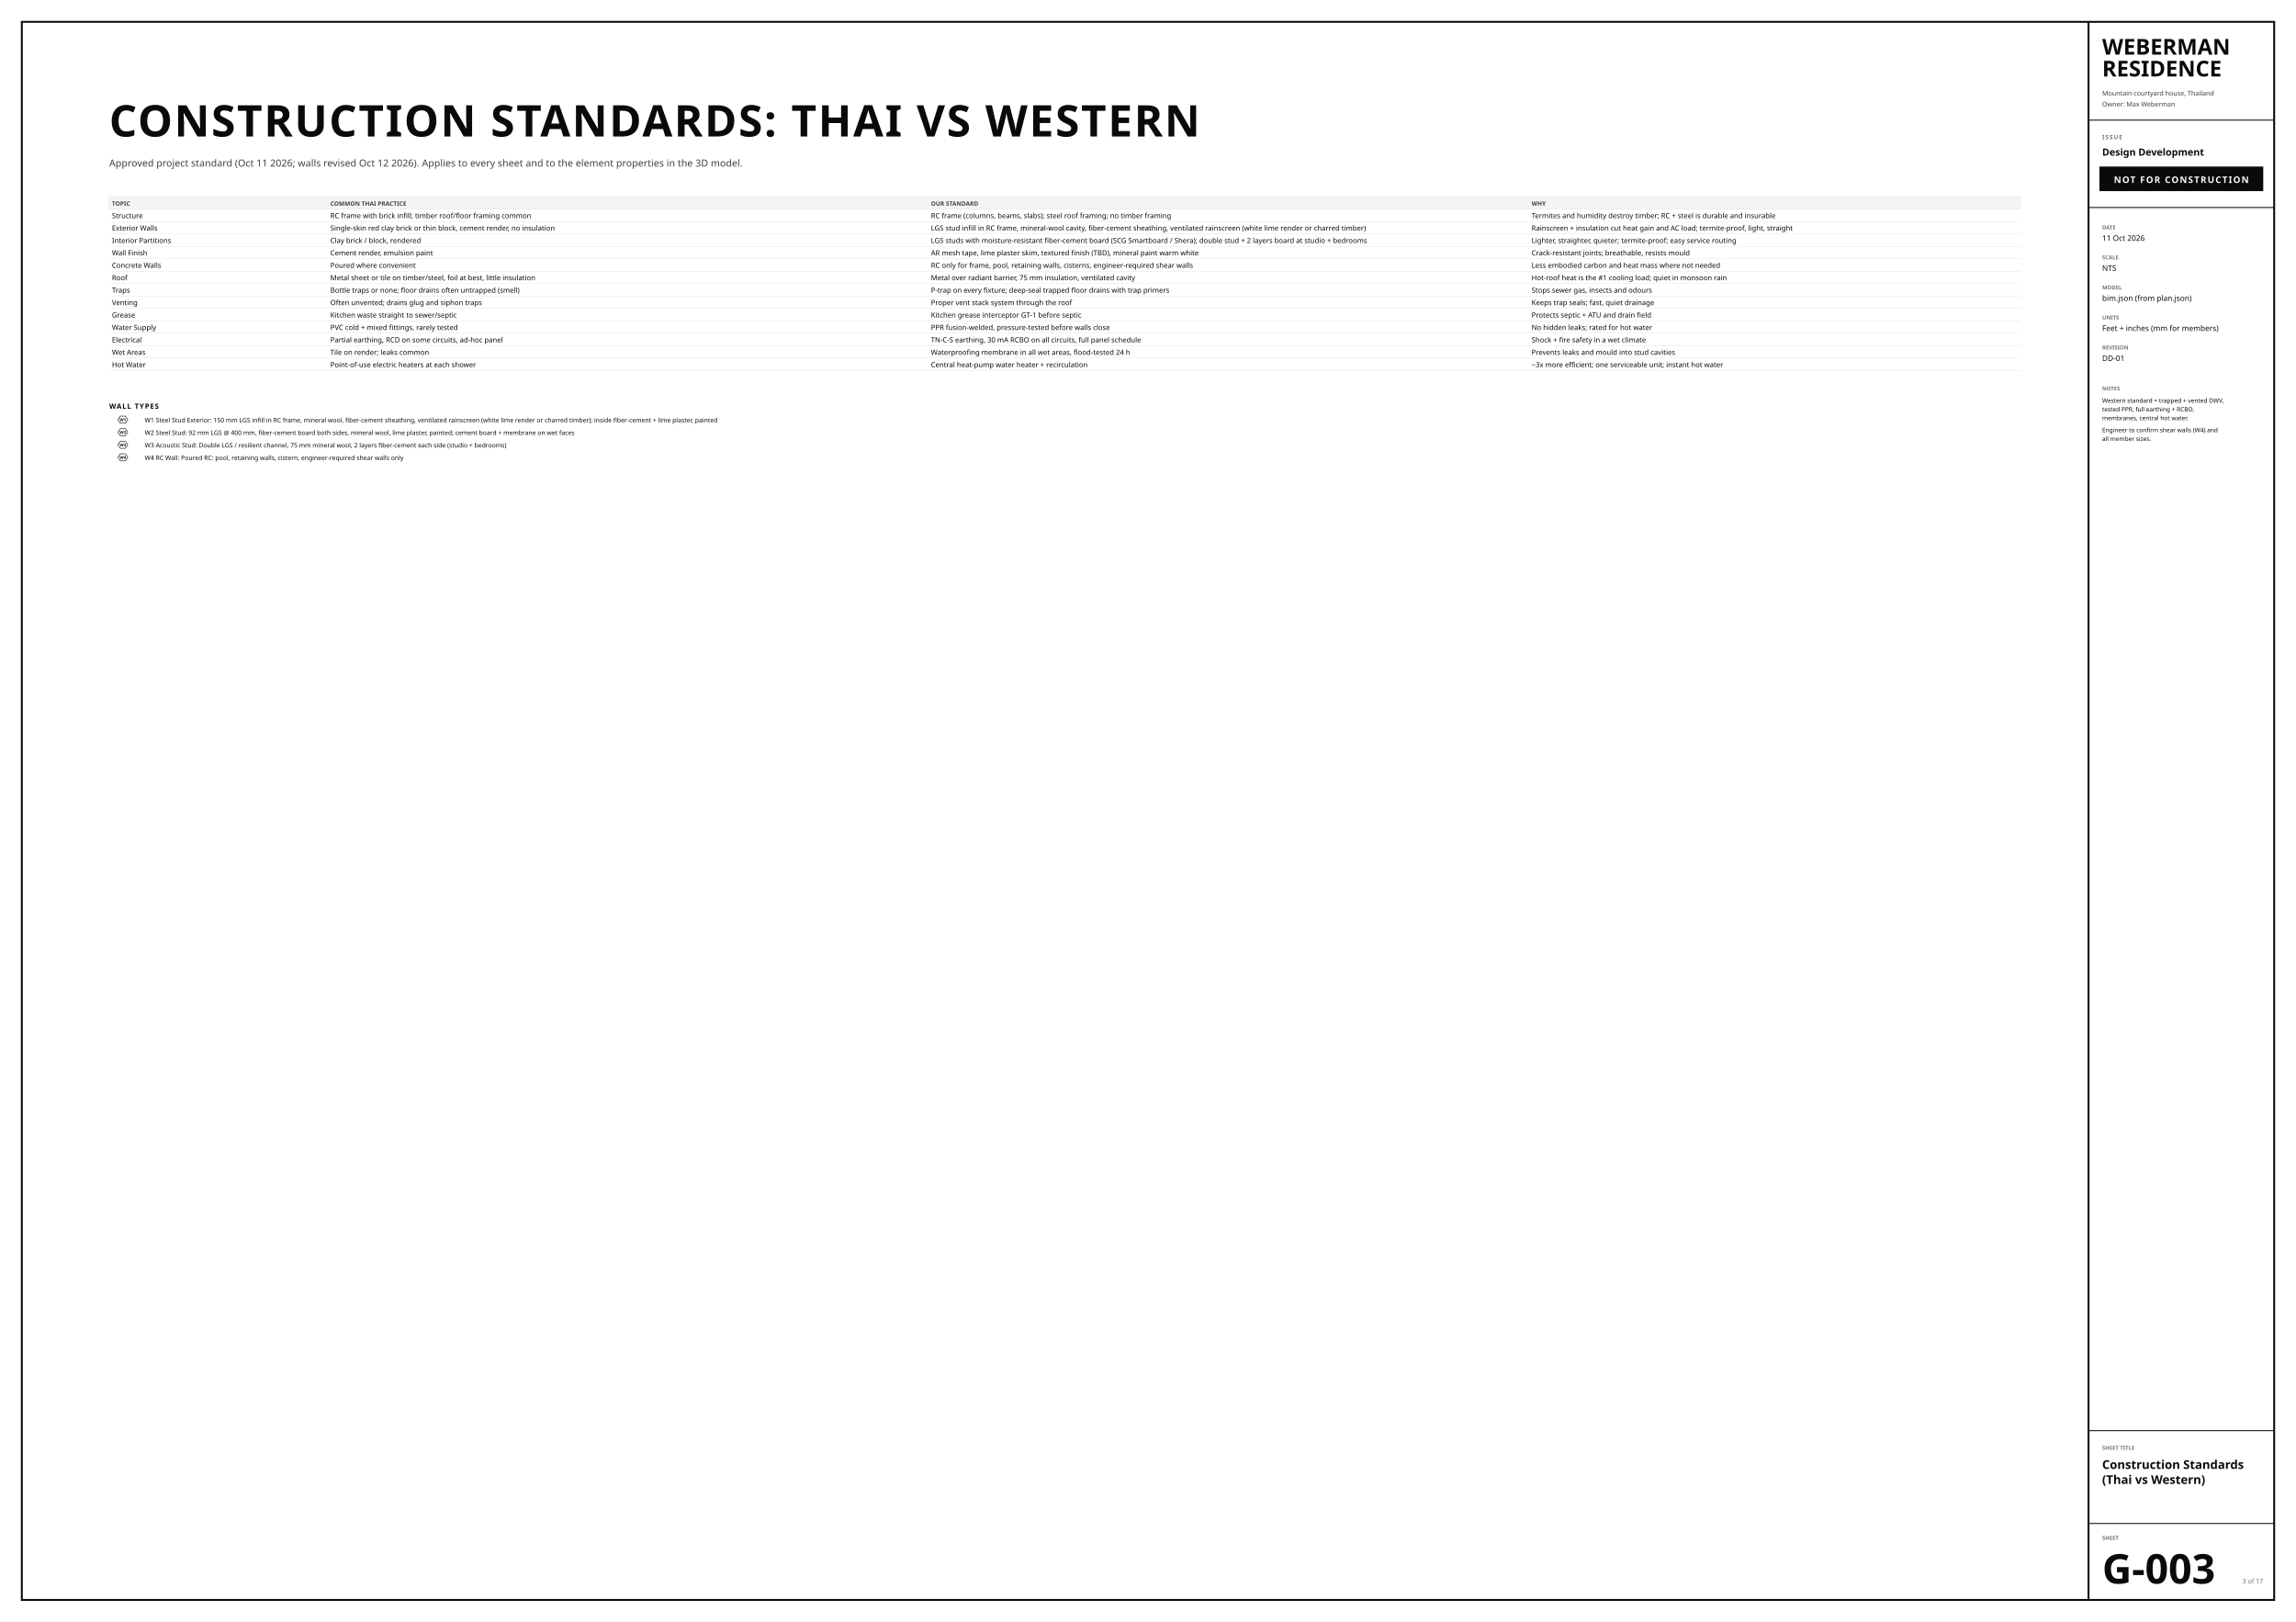
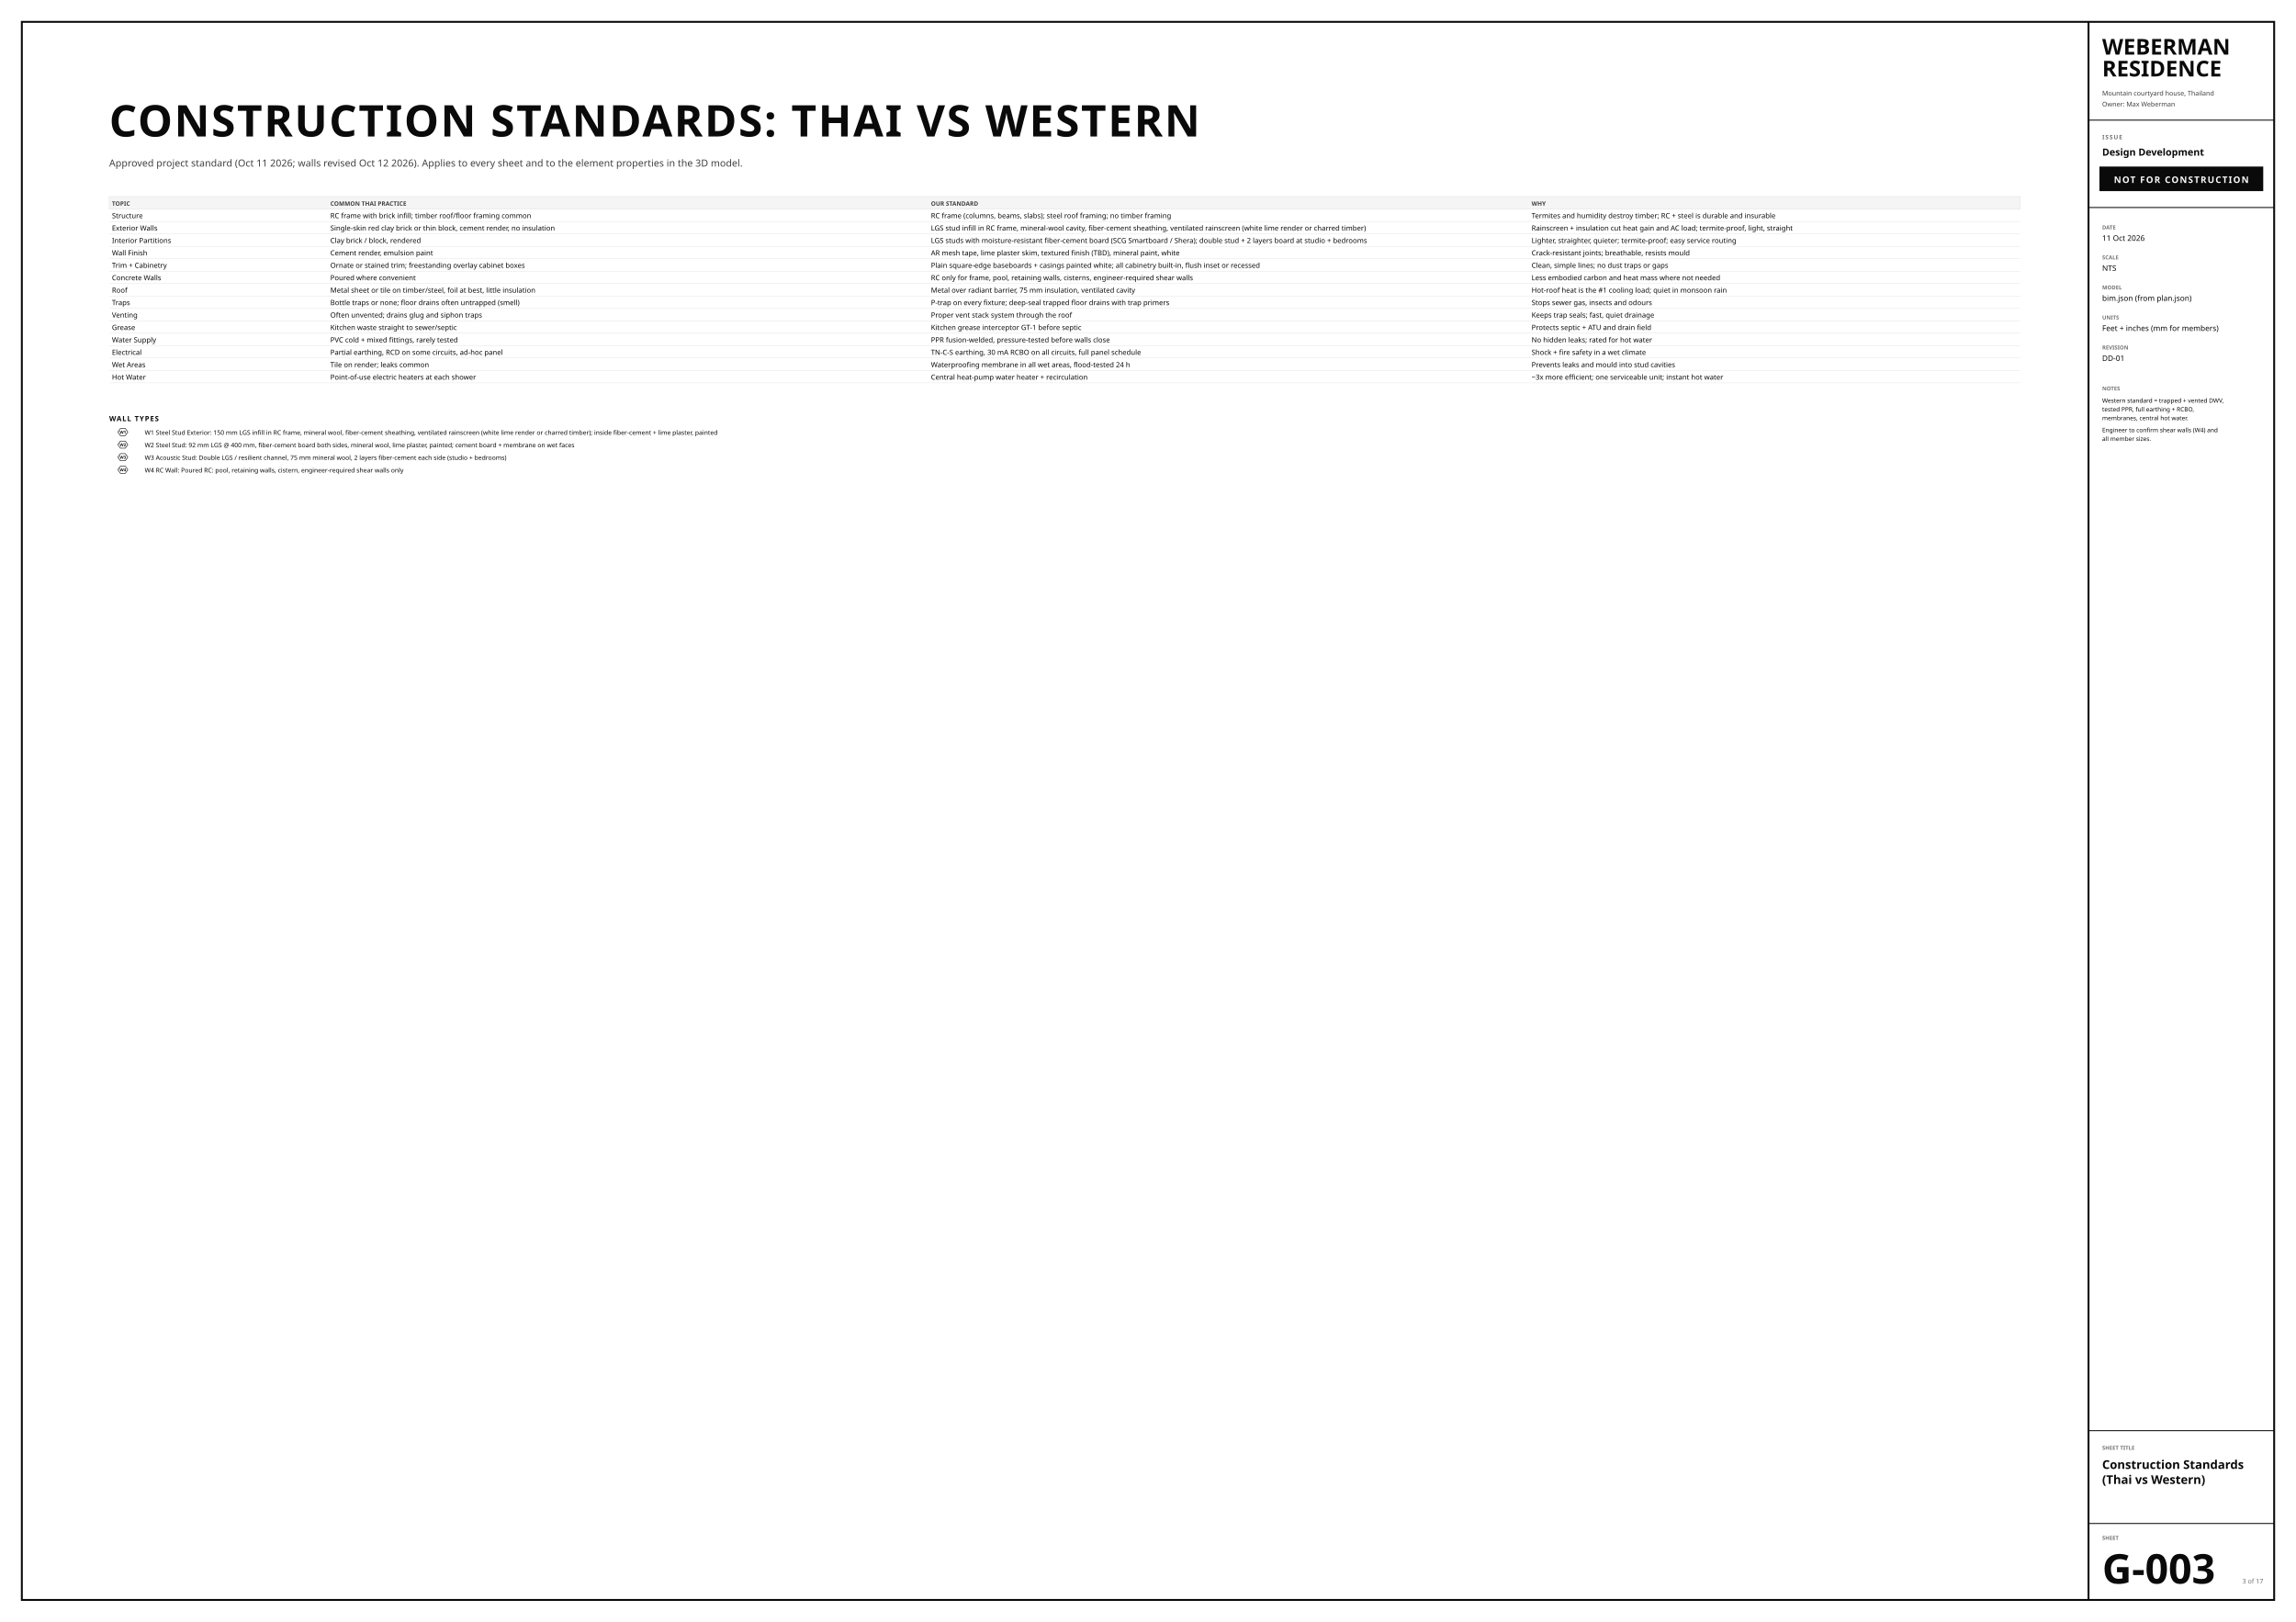
<svg xmlns="http://www.w3.org/2000/svg" width="841mm" height="594mm" viewBox="0 0 841 594">
  <rect width="841" height="594" fill="#ffffff" />
  <rect x="8.00" y="8.00" width="825.00" height="578.00" rx="0" fill="none" stroke="#0a0a0a" stroke-width="0.7" />
  <line x1="765.00" y1="8.00" x2="765.00" y2="586.00" stroke="#0a0a0a" stroke-width="0.7" stroke-linecap="butt" />
  <text x="770.00" y="20.00" font-family="Khand" font-size="8" font-weight="600" text-anchor="start" fill="#0a0a0a">WEBERMAN</text>
  <text x="770.00" y="28.00" font-family="Khand" font-size="8" font-weight="600" text-anchor="start" fill="#0a0a0a">RESIDENCE</text>
  <text x="770.00" y="35.00" font-family="Hind" font-size="2.4" font-weight="400" text-anchor="start" fill="#404040">Mountain courtyard house, Thailand</text>
  <text x="770.00" y="39.00" font-family="Hind" font-size="2.4" font-weight="400" text-anchor="start" fill="#404040">Owner: Max Weberman</text>
  <line x1="765.00" y1="44.00" x2="833.00" y2="44.00" stroke="#0a0a0a" stroke-width="0.35" stroke-linecap="butt" />
  <text x="770.00" y="51.00" font-family="Hind" font-size="2.2" font-weight="600" text-anchor="start" fill="#737373" letter-spacing="0.3">ISSUE</text>
  <text x="770.00" y="57.00" font-family="Hind" font-size="3.6" font-weight="600" text-anchor="start" fill="#0a0a0a">Design Development</text>
  <rect x="769.00" y="61.00" width="60.00" height="9.00" rx="0" fill="#0a0a0a" stroke="none" stroke-width="0.25" />
  <text x="799.00" y="67.00" font-family="Khand" font-size="3.3" font-weight="600" text-anchor="middle" fill="#fafafa" letter-spacing="0.4">NOT FOR CONSTRUCTION</text>
  <line x1="765.00" y1="76.00" x2="833.00" y2="76.00" stroke="#0a0a0a" stroke-width="0.35" stroke-linecap="butt" />
  <text x="770.00" y="84.00" font-family="Hind" font-size="2.0" font-weight="600" text-anchor="start" fill="#737373">DATE</text>
  <text x="770.00" y="88.20" font-family="Hind" font-size="2.8" font-weight="400" text-anchor="start" fill="#0a0a0a">11 Oct 2026</text>
  <text x="770.00" y="95.00" font-family="Hind" font-size="2.0" font-weight="600" text-anchor="start" fill="#737373">SCALE</text>
  <text x="770.00" y="99.20" font-family="Hind" font-size="2.8" font-weight="400" text-anchor="start" fill="#0a0a0a">NTS</text>
  <text x="770.00" y="106.00" font-family="Hind" font-size="2.0" font-weight="600" text-anchor="start" fill="#737373">MODEL</text>
  <text x="770.00" y="110.20" font-family="Hind" font-size="2.8" font-weight="400" text-anchor="start" fill="#0a0a0a">bim.json (from plan.json)</text>
  <text x="770.00" y="117.00" font-family="Hind" font-size="2.0" font-weight="600" text-anchor="start" fill="#737373">UNITS</text>
  <text x="770.00" y="121.20" font-family="Hind" font-size="2.8" font-weight="400" text-anchor="start" fill="#0a0a0a">Feet + inches (mm for members)</text>
  <text x="770.00" y="128.00" font-family="Hind" font-size="2.0" font-weight="600" text-anchor="start" fill="#737373">REVISION</text>
  <text x="770.00" y="132.20" font-family="Hind" font-size="2.8" font-weight="400" text-anchor="start" fill="#0a0a0a">DD-01</text>
  <line x1="765.00" y1="524.00" x2="833.00" y2="524.00" stroke="#0a0a0a" stroke-width="0.35" stroke-linecap="butt" />
  <text x="770.00" y="531.00" font-family="Hind" font-size="2.0" font-weight="600" text-anchor="start" fill="#737373">SHEET TITLE</text>
  <text x="770.00" y="538.00" font-family="Khand" font-size="4.4" font-weight="600" text-anchor="start" fill="#0a0a0a">Construction Standards</text>
  <text x="770.00" y="543.50" font-family="Khand" font-size="4.4" font-weight="600" text-anchor="start" fill="#0a0a0a">(Thai vs Western)</text>
  <line x1="765.00" y1="558.00" x2="833.00" y2="558.00" stroke="#0a0a0a" stroke-width="0.35" stroke-linecap="butt" />
  <text x="770.00" y="564.00" font-family="Hind" font-size="2.0" font-weight="600" text-anchor="start" fill="#737373">SHEET</text>
  <text x="770.00" y="580.00" font-family="Khand" font-size="15" font-weight="600" text-anchor="start" fill="#0a0a0a">G-003</text>
  <text x="829.00" y="580.00" font-family="Hind" font-size="2.4" font-weight="400" text-anchor="end" fill="#737373">3 of 17</text>
  <text x="40.00" y="50.00" font-family="Khand" font-size="16" font-weight="600" text-anchor="start" fill="#0a0a0a" letter-spacing="0.6">CONSTRUCTION STANDARDS: THAI VS WESTERN</text>
  <text x="40.00" y="61.00" font-family="Hind" font-size="3.6" font-weight="400" text-anchor="start" fill="#404040">Approved project standard (Oct 11 2026; walls revised Oct 12 2026). Applies to every sheet and to the element properties in the 3D model.</text>
  <rect x="40.00" y="72.00" width="700.00" height="4.55" rx="0" fill="#f5f5f5" stroke="#e5e5e5" stroke-width="0.2" />
  <text x="41.00" y="75.35" font-family="Hind" font-size="2.21" font-weight="600" text-anchor="start" fill="#404040">TOPIC</text>
  <text x="121.00" y="75.35" font-family="Hind" font-size="2.21" font-weight="600" text-anchor="start" fill="#404040">COMMON THAI PRACTICE</text>
  <text x="341.00" y="75.35" font-family="Hind" font-size="2.21" font-weight="600" text-anchor="start" fill="#404040">OUR STANDARD</text>
  <text x="561.00" y="75.35" font-family="Hind" font-size="2.21" font-weight="600" text-anchor="start" fill="#404040">WHY</text>
  <text x="41.00" y="79.90" font-family="Hind" font-size="2.6" font-weight="400" text-anchor="start" fill="#0a0a0a">Structure</text>
  <text x="121.00" y="79.90" font-family="Hind" font-size="2.6" font-weight="400" text-anchor="start" fill="#0a0a0a">RC frame with brick infill; timber roof/floor framing common</text>
  <text x="341.00" y="79.90" font-family="Hind" font-size="2.6" font-weight="400" text-anchor="start" fill="#0a0a0a">RC frame (columns, beams, slabs); steel roof framing; no timber framing</text>
  <text x="561.00" y="79.90" font-family="Hind" font-size="2.6" font-weight="400" text-anchor="start" fill="#0a0a0a">Termites and humidity destroy timber; RC + steel is durable and insurable</text>
  <line x1="40.00" y1="81.10" x2="740.00" y2="81.10" stroke="#d4d4d4" stroke-width="0.1" stroke-linecap="butt" />
  <text x="41.00" y="84.45" font-family="Hind" font-size="2.6" font-weight="400" text-anchor="start" fill="#0a0a0a">Exterior Walls</text>
  <text x="121.00" y="84.45" font-family="Hind" font-size="2.6" font-weight="400" text-anchor="start" fill="#0a0a0a">Single-skin red clay brick or thin block, cement render, no insulation</text>
  <text x="341.00" y="84.45" font-family="Hind" font-size="2.6" font-weight="400" text-anchor="start" fill="#0a0a0a">LGS stud infill in RC frame, mineral-wool cavity, fiber-cement sheathing, ventilated rainscreen (white lime render or charred timber)</text>
  <text x="561.00" y="84.45" font-family="Hind" font-size="2.6" font-weight="400" text-anchor="start" fill="#0a0a0a">Rainscreen + insulation cut heat gain and AC load; termite-proof, light, straight</text>
  <line x1="40.00" y1="85.65" x2="740.00" y2="85.65" stroke="#d4d4d4" stroke-width="0.1" stroke-linecap="butt" />
  <text x="41.00" y="89.00" font-family="Hind" font-size="2.6" font-weight="400" text-anchor="start" fill="#0a0a0a">Interior Partitions</text>
  <text x="121.00" y="89.00" font-family="Hind" font-size="2.6" font-weight="400" text-anchor="start" fill="#0a0a0a">Clay brick / block, rendered</text>
  <text x="341.00" y="89.00" font-family="Hind" font-size="2.6" font-weight="400" text-anchor="start" fill="#0a0a0a">LGS studs with moisture-resistant fiber-cement board (SCG Smartboard / Shera); double stud + 2 layers board at studio + bedrooms</text>
  <text x="561.00" y="89.00" font-family="Hind" font-size="2.6" font-weight="400" text-anchor="start" fill="#0a0a0a">Lighter, straighter, quieter; termite-proof; easy service routing</text>
  <line x1="40.00" y1="90.20" x2="740.00" y2="90.20" stroke="#d4d4d4" stroke-width="0.1" stroke-linecap="butt" />
  <text x="41.00" y="93.55" font-family="Hind" font-size="2.6" font-weight="400" text-anchor="start" fill="#0a0a0a">Wall Finish</text>
  <text x="121.00" y="93.55" font-family="Hind" font-size="2.6" font-weight="400" text-anchor="start" fill="#0a0a0a">Cement render, emulsion paint</text>
-   <text x="341.00" y="93.55" font-family="Hind" font-size="2.6" font-weight="400" text-anchor="start" fill="#0a0a0a">AR mesh tape, lime plaster skim, textured finish (TBD), mineral paint warm white</text>
+   <text x="341.00" y="93.55" font-family="Hind" font-size="2.6" font-weight="400" text-anchor="start" fill="#0a0a0a">AR mesh tape, lime plaster skim, textured finish (TBD), mineral paint, white</text>
  <text x="561.00" y="93.55" font-family="Hind" font-size="2.6" font-weight="400" text-anchor="start" fill="#0a0a0a">Crack-resistant joints; breathable, resists mould</text>
  <line x1="40.00" y1="94.75" x2="740.00" y2="94.75" stroke="#d4d4d4" stroke-width="0.1" stroke-linecap="butt" />
-   <text x="41.00" y="98.10" font-family="Hind" font-size="2.6" font-weight="400" text-anchor="start" fill="#0a0a0a">Concrete Walls</text>
-   <text x="121.00" y="98.10" font-family="Hind" font-size="2.6" font-weight="400" text-anchor="start" fill="#0a0a0a">Poured where convenient</text>
-   <text x="341.00" y="98.10" font-family="Hind" font-size="2.6" font-weight="400" text-anchor="start" fill="#0a0a0a">RC only for frame, pool, retaining walls, cisterns, engineer-required shear walls</text>
-   <text x="561.00" y="98.10" font-family="Hind" font-size="2.6" font-weight="400" text-anchor="start" fill="#0a0a0a">Less embodied carbon and heat mass where not needed</text>
+   <text x="41.00" y="98.10" font-family="Hind" font-size="2.6" font-weight="400" text-anchor="start" fill="#0a0a0a">Trim + Cabinetry</text>
+   <text x="121.00" y="98.10" font-family="Hind" font-size="2.6" font-weight="400" text-anchor="start" fill="#0a0a0a">Ornate or stained trim; freestanding overlay cabinet boxes</text>
+   <text x="341.00" y="98.10" font-family="Hind" font-size="2.6" font-weight="400" text-anchor="start" fill="#0a0a0a">Plain square-edge baseboards + casings painted white; all cabinetry built-in, flush inset or recessed</text>
+   <text x="561.00" y="98.10" font-family="Hind" font-size="2.6" font-weight="400" text-anchor="start" fill="#0a0a0a">Clean, simple lines; no dust traps or gaps</text>
  <line x1="40.00" y1="99.30" x2="740.00" y2="99.30" stroke="#d4d4d4" stroke-width="0.1" stroke-linecap="butt" />
-   <text x="41.00" y="102.65" font-family="Hind" font-size="2.6" font-weight="400" text-anchor="start" fill="#0a0a0a">Roof</text>
-   <text x="121.00" y="102.65" font-family="Hind" font-size="2.6" font-weight="400" text-anchor="start" fill="#0a0a0a">Metal sheet or tile on timber/steel, foil at best, little insulation</text>
-   <text x="341.00" y="102.65" font-family="Hind" font-size="2.6" font-weight="400" text-anchor="start" fill="#0a0a0a">Metal over radiant barrier, 75 mm insulation, ventilated cavity</text>
-   <text x="561.00" y="102.65" font-family="Hind" font-size="2.6" font-weight="400" text-anchor="start" fill="#0a0a0a">Hot-roof heat is the #1 cooling load; quiet in monsoon rain</text>
+   <text x="41.00" y="102.65" font-family="Hind" font-size="2.6" font-weight="400" text-anchor="start" fill="#0a0a0a">Concrete Walls</text>
+   <text x="121.00" y="102.65" font-family="Hind" font-size="2.6" font-weight="400" text-anchor="start" fill="#0a0a0a">Poured where convenient</text>
+   <text x="341.00" y="102.65" font-family="Hind" font-size="2.6" font-weight="400" text-anchor="start" fill="#0a0a0a">RC only for frame, pool, retaining walls, cisterns, engineer-required shear walls</text>
+   <text x="561.00" y="102.65" font-family="Hind" font-size="2.6" font-weight="400" text-anchor="start" fill="#0a0a0a">Less embodied carbon and heat mass where not needed</text>
  <line x1="40.00" y1="103.85" x2="740.00" y2="103.85" stroke="#d4d4d4" stroke-width="0.1" stroke-linecap="butt" />
-   <text x="41.00" y="107.20" font-family="Hind" font-size="2.6" font-weight="400" text-anchor="start" fill="#0a0a0a">Traps</text>
-   <text x="121.00" y="107.20" font-family="Hind" font-size="2.6" font-weight="400" text-anchor="start" fill="#0a0a0a">Bottle traps or none; floor drains often untrapped (smell)</text>
-   <text x="341.00" y="107.20" font-family="Hind" font-size="2.6" font-weight="400" text-anchor="start" fill="#0a0a0a">P-trap on every fixture; deep-seal trapped floor drains with trap primers</text>
-   <text x="561.00" y="107.20" font-family="Hind" font-size="2.6" font-weight="400" text-anchor="start" fill="#0a0a0a">Stops sewer gas, insects and odours</text>
+   <text x="41.00" y="107.20" font-family="Hind" font-size="2.6" font-weight="400" text-anchor="start" fill="#0a0a0a">Roof</text>
+   <text x="121.00" y="107.20" font-family="Hind" font-size="2.6" font-weight="400" text-anchor="start" fill="#0a0a0a">Metal sheet or tile on timber/steel, foil at best, little insulation</text>
+   <text x="341.00" y="107.20" font-family="Hind" font-size="2.6" font-weight="400" text-anchor="start" fill="#0a0a0a">Metal over radiant barrier, 75 mm insulation, ventilated cavity</text>
+   <text x="561.00" y="107.20" font-family="Hind" font-size="2.6" font-weight="400" text-anchor="start" fill="#0a0a0a">Hot-roof heat is the #1 cooling load; quiet in monsoon rain</text>
  <line x1="40.00" y1="108.40" x2="740.00" y2="108.40" stroke="#d4d4d4" stroke-width="0.1" stroke-linecap="butt" />
-   <text x="41.00" y="111.75" font-family="Hind" font-size="2.6" font-weight="400" text-anchor="start" fill="#0a0a0a">Venting</text>
-   <text x="121.00" y="111.75" font-family="Hind" font-size="2.6" font-weight="400" text-anchor="start" fill="#0a0a0a">Often unvented; drains glug and siphon traps</text>
-   <text x="341.00" y="111.75" font-family="Hind" font-size="2.6" font-weight="400" text-anchor="start" fill="#0a0a0a">Proper vent stack system through the roof</text>
-   <text x="561.00" y="111.75" font-family="Hind" font-size="2.6" font-weight="400" text-anchor="start" fill="#0a0a0a">Keeps trap seals; fast, quiet drainage</text>
+   <text x="41.00" y="111.75" font-family="Hind" font-size="2.6" font-weight="400" text-anchor="start" fill="#0a0a0a">Traps</text>
+   <text x="121.00" y="111.75" font-family="Hind" font-size="2.6" font-weight="400" text-anchor="start" fill="#0a0a0a">Bottle traps or none; floor drains often untrapped (smell)</text>
+   <text x="341.00" y="111.75" font-family="Hind" font-size="2.6" font-weight="400" text-anchor="start" fill="#0a0a0a">P-trap on every fixture; deep-seal trapped floor drains with trap primers</text>
+   <text x="561.00" y="111.75" font-family="Hind" font-size="2.6" font-weight="400" text-anchor="start" fill="#0a0a0a">Stops sewer gas, insects and odours</text>
  <line x1="40.00" y1="112.95" x2="740.00" y2="112.95" stroke="#d4d4d4" stroke-width="0.1" stroke-linecap="butt" />
-   <text x="41.00" y="116.30" font-family="Hind" font-size="2.6" font-weight="400" text-anchor="start" fill="#0a0a0a">Grease</text>
-   <text x="121.00" y="116.30" font-family="Hind" font-size="2.6" font-weight="400" text-anchor="start" fill="#0a0a0a">Kitchen waste straight to sewer/septic</text>
-   <text x="341.00" y="116.30" font-family="Hind" font-size="2.6" font-weight="400" text-anchor="start" fill="#0a0a0a">Kitchen grease interceptor GT-1 before septic</text>
-   <text x="561.00" y="116.30" font-family="Hind" font-size="2.6" font-weight="400" text-anchor="start" fill="#0a0a0a">Protects septic + ATU and drain field</text>
+   <text x="41.00" y="116.30" font-family="Hind" font-size="2.6" font-weight="400" text-anchor="start" fill="#0a0a0a">Venting</text>
+   <text x="121.00" y="116.30" font-family="Hind" font-size="2.6" font-weight="400" text-anchor="start" fill="#0a0a0a">Often unvented; drains glug and siphon traps</text>
+   <text x="341.00" y="116.30" font-family="Hind" font-size="2.6" font-weight="400" text-anchor="start" fill="#0a0a0a">Proper vent stack system through the roof</text>
+   <text x="561.00" y="116.30" font-family="Hind" font-size="2.6" font-weight="400" text-anchor="start" fill="#0a0a0a">Keeps trap seals; fast, quiet drainage</text>
  <line x1="40.00" y1="117.50" x2="740.00" y2="117.50" stroke="#d4d4d4" stroke-width="0.1" stroke-linecap="butt" />
-   <text x="41.00" y="120.85" font-family="Hind" font-size="2.6" font-weight="400" text-anchor="start" fill="#0a0a0a">Water Supply</text>
-   <text x="121.00" y="120.85" font-family="Hind" font-size="2.6" font-weight="400" text-anchor="start" fill="#0a0a0a">PVC cold + mixed fittings, rarely tested</text>
-   <text x="341.00" y="120.85" font-family="Hind" font-size="2.6" font-weight="400" text-anchor="start" fill="#0a0a0a">PPR fusion-welded, pressure-tested before walls close</text>
-   <text x="561.00" y="120.85" font-family="Hind" font-size="2.6" font-weight="400" text-anchor="start" fill="#0a0a0a">No hidden leaks; rated for hot water</text>
+   <text x="41.00" y="120.85" font-family="Hind" font-size="2.6" font-weight="400" text-anchor="start" fill="#0a0a0a">Grease</text>
+   <text x="121.00" y="120.85" font-family="Hind" font-size="2.6" font-weight="400" text-anchor="start" fill="#0a0a0a">Kitchen waste straight to sewer/septic</text>
+   <text x="341.00" y="120.85" font-family="Hind" font-size="2.6" font-weight="400" text-anchor="start" fill="#0a0a0a">Kitchen grease interceptor GT-1 before septic</text>
+   <text x="561.00" y="120.85" font-family="Hind" font-size="2.6" font-weight="400" text-anchor="start" fill="#0a0a0a">Protects septic + ATU and drain field</text>
  <line x1="40.00" y1="122.05" x2="740.00" y2="122.05" stroke="#d4d4d4" stroke-width="0.1" stroke-linecap="butt" />
-   <text x="41.00" y="125.40" font-family="Hind" font-size="2.6" font-weight="400" text-anchor="start" fill="#0a0a0a">Electrical</text>
-   <text x="121.00" y="125.40" font-family="Hind" font-size="2.6" font-weight="400" text-anchor="start" fill="#0a0a0a">Partial earthing, RCD on some circuits, ad-hoc panel</text>
-   <text x="341.00" y="125.40" font-family="Hind" font-size="2.6" font-weight="400" text-anchor="start" fill="#0a0a0a">TN-C-S earthing, 30 mA RCBO on all circuits, full panel schedule</text>
-   <text x="561.00" y="125.40" font-family="Hind" font-size="2.6" font-weight="400" text-anchor="start" fill="#0a0a0a">Shock + fire safety in a wet climate</text>
+   <text x="41.00" y="125.40" font-family="Hind" font-size="2.6" font-weight="400" text-anchor="start" fill="#0a0a0a">Water Supply</text>
+   <text x="121.00" y="125.40" font-family="Hind" font-size="2.6" font-weight="400" text-anchor="start" fill="#0a0a0a">PVC cold + mixed fittings, rarely tested</text>
+   <text x="341.00" y="125.40" font-family="Hind" font-size="2.6" font-weight="400" text-anchor="start" fill="#0a0a0a">PPR fusion-welded, pressure-tested before walls close</text>
+   <text x="561.00" y="125.40" font-family="Hind" font-size="2.6" font-weight="400" text-anchor="start" fill="#0a0a0a">No hidden leaks; rated for hot water</text>
  <line x1="40.00" y1="126.60" x2="740.00" y2="126.60" stroke="#d4d4d4" stroke-width="0.1" stroke-linecap="butt" />
-   <text x="41.00" y="129.95" font-family="Hind" font-size="2.6" font-weight="400" text-anchor="start" fill="#0a0a0a">Wet Areas</text>
-   <text x="121.00" y="129.95" font-family="Hind" font-size="2.6" font-weight="400" text-anchor="start" fill="#0a0a0a">Tile on render; leaks common</text>
-   <text x="341.00" y="129.95" font-family="Hind" font-size="2.6" font-weight="400" text-anchor="start" fill="#0a0a0a">Waterproofing membrane in all wet areas, flood-tested 24 h</text>
-   <text x="561.00" y="129.95" font-family="Hind" font-size="2.6" font-weight="400" text-anchor="start" fill="#0a0a0a">Prevents leaks and mould into stud cavities</text>
+   <text x="41.00" y="129.95" font-family="Hind" font-size="2.6" font-weight="400" text-anchor="start" fill="#0a0a0a">Electrical</text>
+   <text x="121.00" y="129.95" font-family="Hind" font-size="2.6" font-weight="400" text-anchor="start" fill="#0a0a0a">Partial earthing, RCD on some circuits, ad-hoc panel</text>
+   <text x="341.00" y="129.95" font-family="Hind" font-size="2.6" font-weight="400" text-anchor="start" fill="#0a0a0a">TN-C-S earthing, 30 mA RCBO on all circuits, full panel schedule</text>
+   <text x="561.00" y="129.95" font-family="Hind" font-size="2.6" font-weight="400" text-anchor="start" fill="#0a0a0a">Shock + fire safety in a wet climate</text>
  <line x1="40.00" y1="131.15" x2="740.00" y2="131.15" stroke="#d4d4d4" stroke-width="0.1" stroke-linecap="butt" />
-   <text x="41.00" y="134.50" font-family="Hind" font-size="2.6" font-weight="400" text-anchor="start" fill="#0a0a0a">Hot Water</text>
-   <text x="121.00" y="134.50" font-family="Hind" font-size="2.6" font-weight="400" text-anchor="start" fill="#0a0a0a">Point-of-use electric heaters at each shower</text>
-   <text x="341.00" y="134.50" font-family="Hind" font-size="2.6" font-weight="400" text-anchor="start" fill="#0a0a0a">Central heat-pump water heater + recirculation</text>
-   <text x="561.00" y="134.50" font-family="Hind" font-size="2.6" font-weight="400" text-anchor="start" fill="#0a0a0a">~3x more efficient; one serviceable unit; instant hot water</text>
+   <text x="41.00" y="134.50" font-family="Hind" font-size="2.6" font-weight="400" text-anchor="start" fill="#0a0a0a">Wet Areas</text>
+   <text x="121.00" y="134.50" font-family="Hind" font-size="2.6" font-weight="400" text-anchor="start" fill="#0a0a0a">Tile on render; leaks common</text>
+   <text x="341.00" y="134.50" font-family="Hind" font-size="2.6" font-weight="400" text-anchor="start" fill="#0a0a0a">Waterproofing membrane in all wet areas, flood-tested 24 h</text>
+   <text x="561.00" y="134.50" font-family="Hind" font-size="2.6" font-weight="400" text-anchor="start" fill="#0a0a0a">Prevents leaks and mould into stud cavities</text>
  <line x1="40.00" y1="135.70" x2="740.00" y2="135.70" stroke="#d4d4d4" stroke-width="0.1" stroke-linecap="butt" />
-   <text x="40.00" y="149.70" font-family="Khand" font-size="2.6" font-weight="600" text-anchor="start" fill="#0a0a0a" letter-spacing="0.3">WALL TYPES</text>
-   <polygon points="43.18,153.70 44.09,152.40 45.91,152.40 46.82,153.70 45.91,155.00 44.09,155.00" fill="#ffffff" stroke="#0a0a0a" stroke-width="0.2" stroke-linejoin="round" />
-   <text x="45.00" y="154.28" font-family="Khand" font-size="1.495" font-weight="600" text-anchor="middle" fill="#0a0a0a">W1</text>
-   <text x="53.00" y="154.70" font-family="Hind" font-size="2.3" font-weight="400" text-anchor="start" fill="#0a0a0a">W1 Steel Stud Exterior: 150 mm LGS infill in RC frame, mineral wool, fiber-cement sheathing, ventilated rainscreen (white lime render or charred timber); inside fiber-cement + lime plaster, painted</text>
-   <polygon points="43.18,158.30 44.09,157.00 45.91,157.00 46.82,158.30 45.91,159.60 44.09,159.60" fill="#ffffff" stroke="#0a0a0a" stroke-width="0.2" stroke-linejoin="round" />
-   <text x="45.00" y="158.88" font-family="Khand" font-size="1.495" font-weight="600" text-anchor="middle" fill="#0a0a0a">W2</text>
-   <text x="53.00" y="159.30" font-family="Hind" font-size="2.3" font-weight="400" text-anchor="start" fill="#0a0a0a">W2 Steel Stud: 92 mm LGS @ 400 mm, fiber-cement board both sides, mineral wool, lime plaster, painted; cement board + membrane on wet faces</text>
-   <polygon points="43.18,162.90 44.09,161.60 45.91,161.60 46.82,162.90 45.91,164.20 44.09,164.20" fill="#ffffff" stroke="#0a0a0a" stroke-width="0.2" stroke-linejoin="round" />
-   <text x="45.00" y="163.48" font-family="Khand" font-size="1.495" font-weight="600" text-anchor="middle" fill="#0a0a0a">W3</text>
-   <text x="53.00" y="163.90" font-family="Hind" font-size="2.3" font-weight="400" text-anchor="start" fill="#0a0a0a">W3 Acoustic Stud: Double LGS / resilient channel, 75 mm mineral wool, 2 layers fiber-cement each side (studio + bedrooms)</text>
-   <polygon points="43.18,167.50 44.09,166.20 45.91,166.20 46.82,167.50 45.91,168.80 44.09,168.80" fill="#ffffff" stroke="#0a0a0a" stroke-width="0.2" stroke-linejoin="round" />
-   <text x="45.00" y="168.08" font-family="Khand" font-size="1.495" font-weight="600" text-anchor="middle" fill="#0a0a0a">W4</text>
-   <text x="53.00" y="168.50" font-family="Hind" font-size="2.3" font-weight="400" text-anchor="start" fill="#0a0a0a">W4 RC Wall: Poured RC: pool, retaining walls, cistern, engineer-required shear walls only</text>
+   <text x="41.00" y="139.05" font-family="Hind" font-size="2.6" font-weight="400" text-anchor="start" fill="#0a0a0a">Hot Water</text>
+   <text x="121.00" y="139.05" font-family="Hind" font-size="2.6" font-weight="400" text-anchor="start" fill="#0a0a0a">Point-of-use electric heaters at each shower</text>
+   <text x="341.00" y="139.05" font-family="Hind" font-size="2.6" font-weight="400" text-anchor="start" fill="#0a0a0a">Central heat-pump water heater + recirculation</text>
+   <text x="561.00" y="139.05" font-family="Hind" font-size="2.6" font-weight="400" text-anchor="start" fill="#0a0a0a">~3x more efficient; one serviceable unit; instant hot water</text>
+   <line x1="40.00" y1="140.25" x2="740.00" y2="140.25" stroke="#d4d4d4" stroke-width="0.1" stroke-linecap="butt" />
+   <text x="40.00" y="154.25" font-family="Khand" font-size="2.6" font-weight="600" text-anchor="start" fill="#0a0a0a" letter-spacing="0.3">WALL TYPES</text>
+   <polygon points="43.18,158.25 44.09,156.95 45.91,156.95 46.82,158.25 45.91,159.55 44.09,159.55" fill="#ffffff" stroke="#0a0a0a" stroke-width="0.2" stroke-linejoin="round" />
+   <text x="45.00" y="158.84" font-family="Khand" font-size="1.495" font-weight="600" text-anchor="middle" fill="#0a0a0a">W1</text>
+   <text x="53.00" y="159.25" font-family="Hind" font-size="2.3" font-weight="400" text-anchor="start" fill="#0a0a0a">W1 Steel Stud Exterior: 150 mm LGS infill in RC frame, mineral wool, fiber-cement sheathing, ventilated rainscreen (white lime render or charred timber); inside fiber-cement + lime plaster, painted</text>
+   <polygon points="43.18,162.85 44.09,161.55 45.91,161.55 46.82,162.85 45.91,164.15 44.09,164.15" fill="#ffffff" stroke="#0a0a0a" stroke-width="0.2" stroke-linejoin="round" />
+   <text x="45.00" y="163.44" font-family="Khand" font-size="1.495" font-weight="600" text-anchor="middle" fill="#0a0a0a">W2</text>
+   <text x="53.00" y="163.85" font-family="Hind" font-size="2.3" font-weight="400" text-anchor="start" fill="#0a0a0a">W2 Steel Stud: 92 mm LGS @ 400 mm, fiber-cement board both sides, mineral wool, lime plaster, painted; cement board + membrane on wet faces</text>
+   <polygon points="43.18,167.45 44.09,166.15 45.91,166.15 46.82,167.45 45.91,168.75 44.09,168.75" fill="#ffffff" stroke="#0a0a0a" stroke-width="0.2" stroke-linejoin="round" />
+   <text x="45.00" y="168.03" font-family="Khand" font-size="1.495" font-weight="600" text-anchor="middle" fill="#0a0a0a">W3</text>
+   <text x="53.00" y="168.45" font-family="Hind" font-size="2.3" font-weight="400" text-anchor="start" fill="#0a0a0a">W3 Acoustic Stud: Double LGS / resilient channel, 75 mm mineral wool, 2 layers fiber-cement each side (studio + bedrooms)</text>
+   <polygon points="43.18,172.05 44.09,170.75 45.91,170.75 46.82,172.05 45.91,173.35 44.09,173.35" fill="#ffffff" stroke="#0a0a0a" stroke-width="0.2" stroke-linejoin="round" />
+   <text x="45.00" y="172.63" font-family="Khand" font-size="1.495" font-weight="600" text-anchor="middle" fill="#0a0a0a">W4</text>
+   <text x="53.00" y="173.05" font-family="Hind" font-size="2.3" font-weight="400" text-anchor="start" fill="#0a0a0a">W4 RC Wall: Poured RC: pool, retaining walls, cistern, engineer-required shear walls only</text>
  <text x="770.00" y="143.00" font-family="Hind" font-size="2.0" font-weight="600" text-anchor="start" fill="#737373">NOTES</text>
  <text x="770.00" y="147.50" font-family="Hind" font-size="2.2" font-weight="400" text-anchor="start" fill="#0a0a0a">Western standard = trapped + vented DWV,</text>
  <text x="770.00" y="150.70" font-family="Hind" font-size="2.2" font-weight="400" text-anchor="start" fill="#0a0a0a">tested PPR, full earthing + RCBO,</text>
  <text x="770.00" y="153.90" font-family="Hind" font-size="2.2" font-weight="400" text-anchor="start" fill="#0a0a0a">membranes, central hot water.</text>
  <text x="770.00" y="158.30" font-family="Hind" font-size="2.2" font-weight="400" text-anchor="start" fill="#0a0a0a">Engineer to confirm shear walls (W4) and</text>
  <text x="770.00" y="161.50" font-family="Hind" font-size="2.2" font-weight="400" text-anchor="start" fill="#0a0a0a">all member sizes.</text>
</svg>
